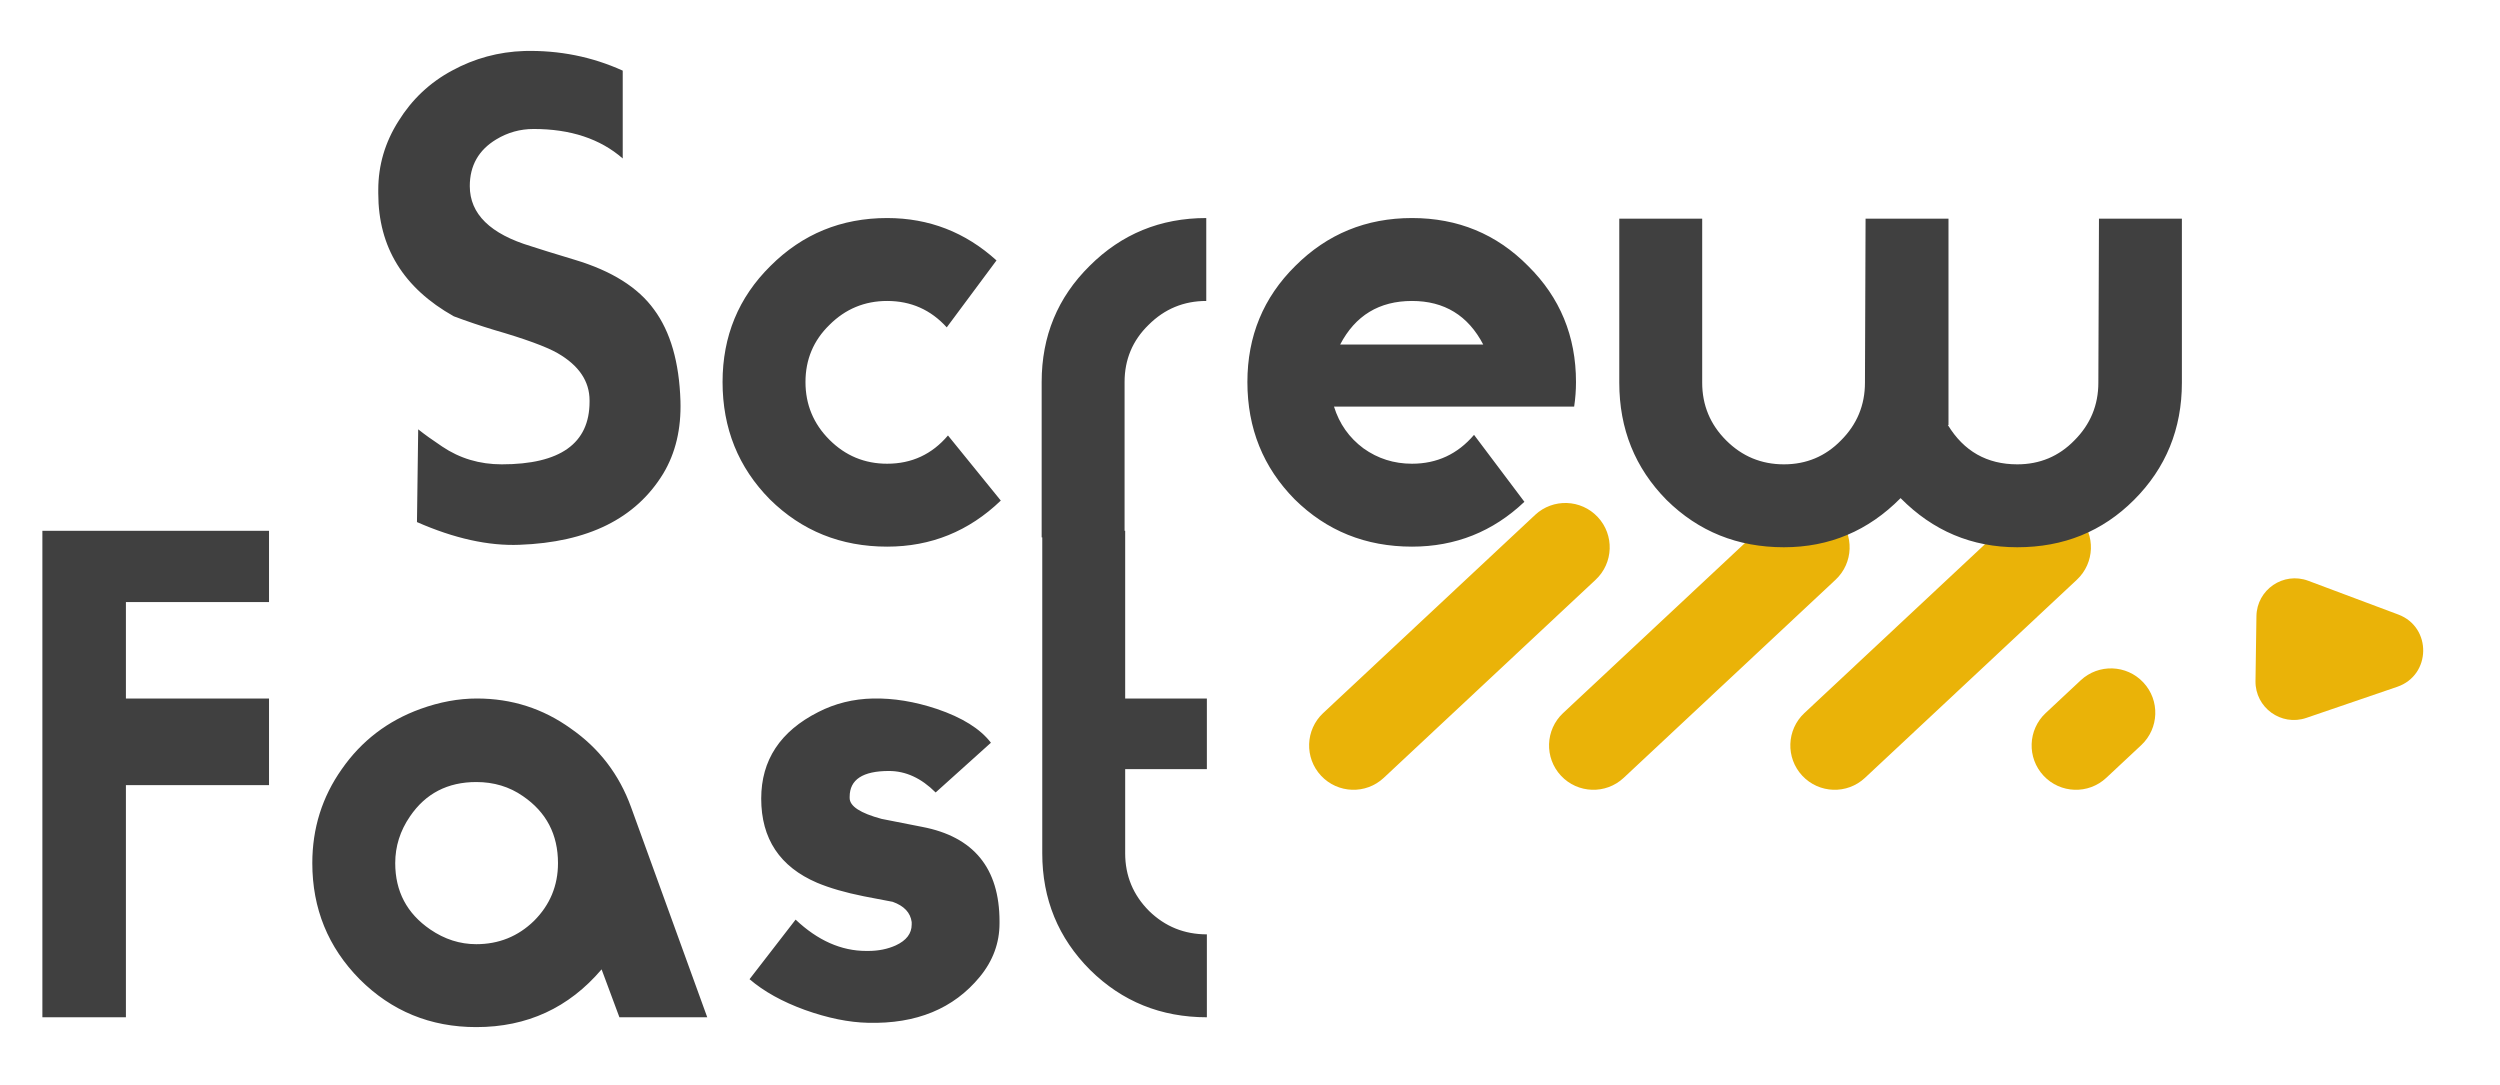
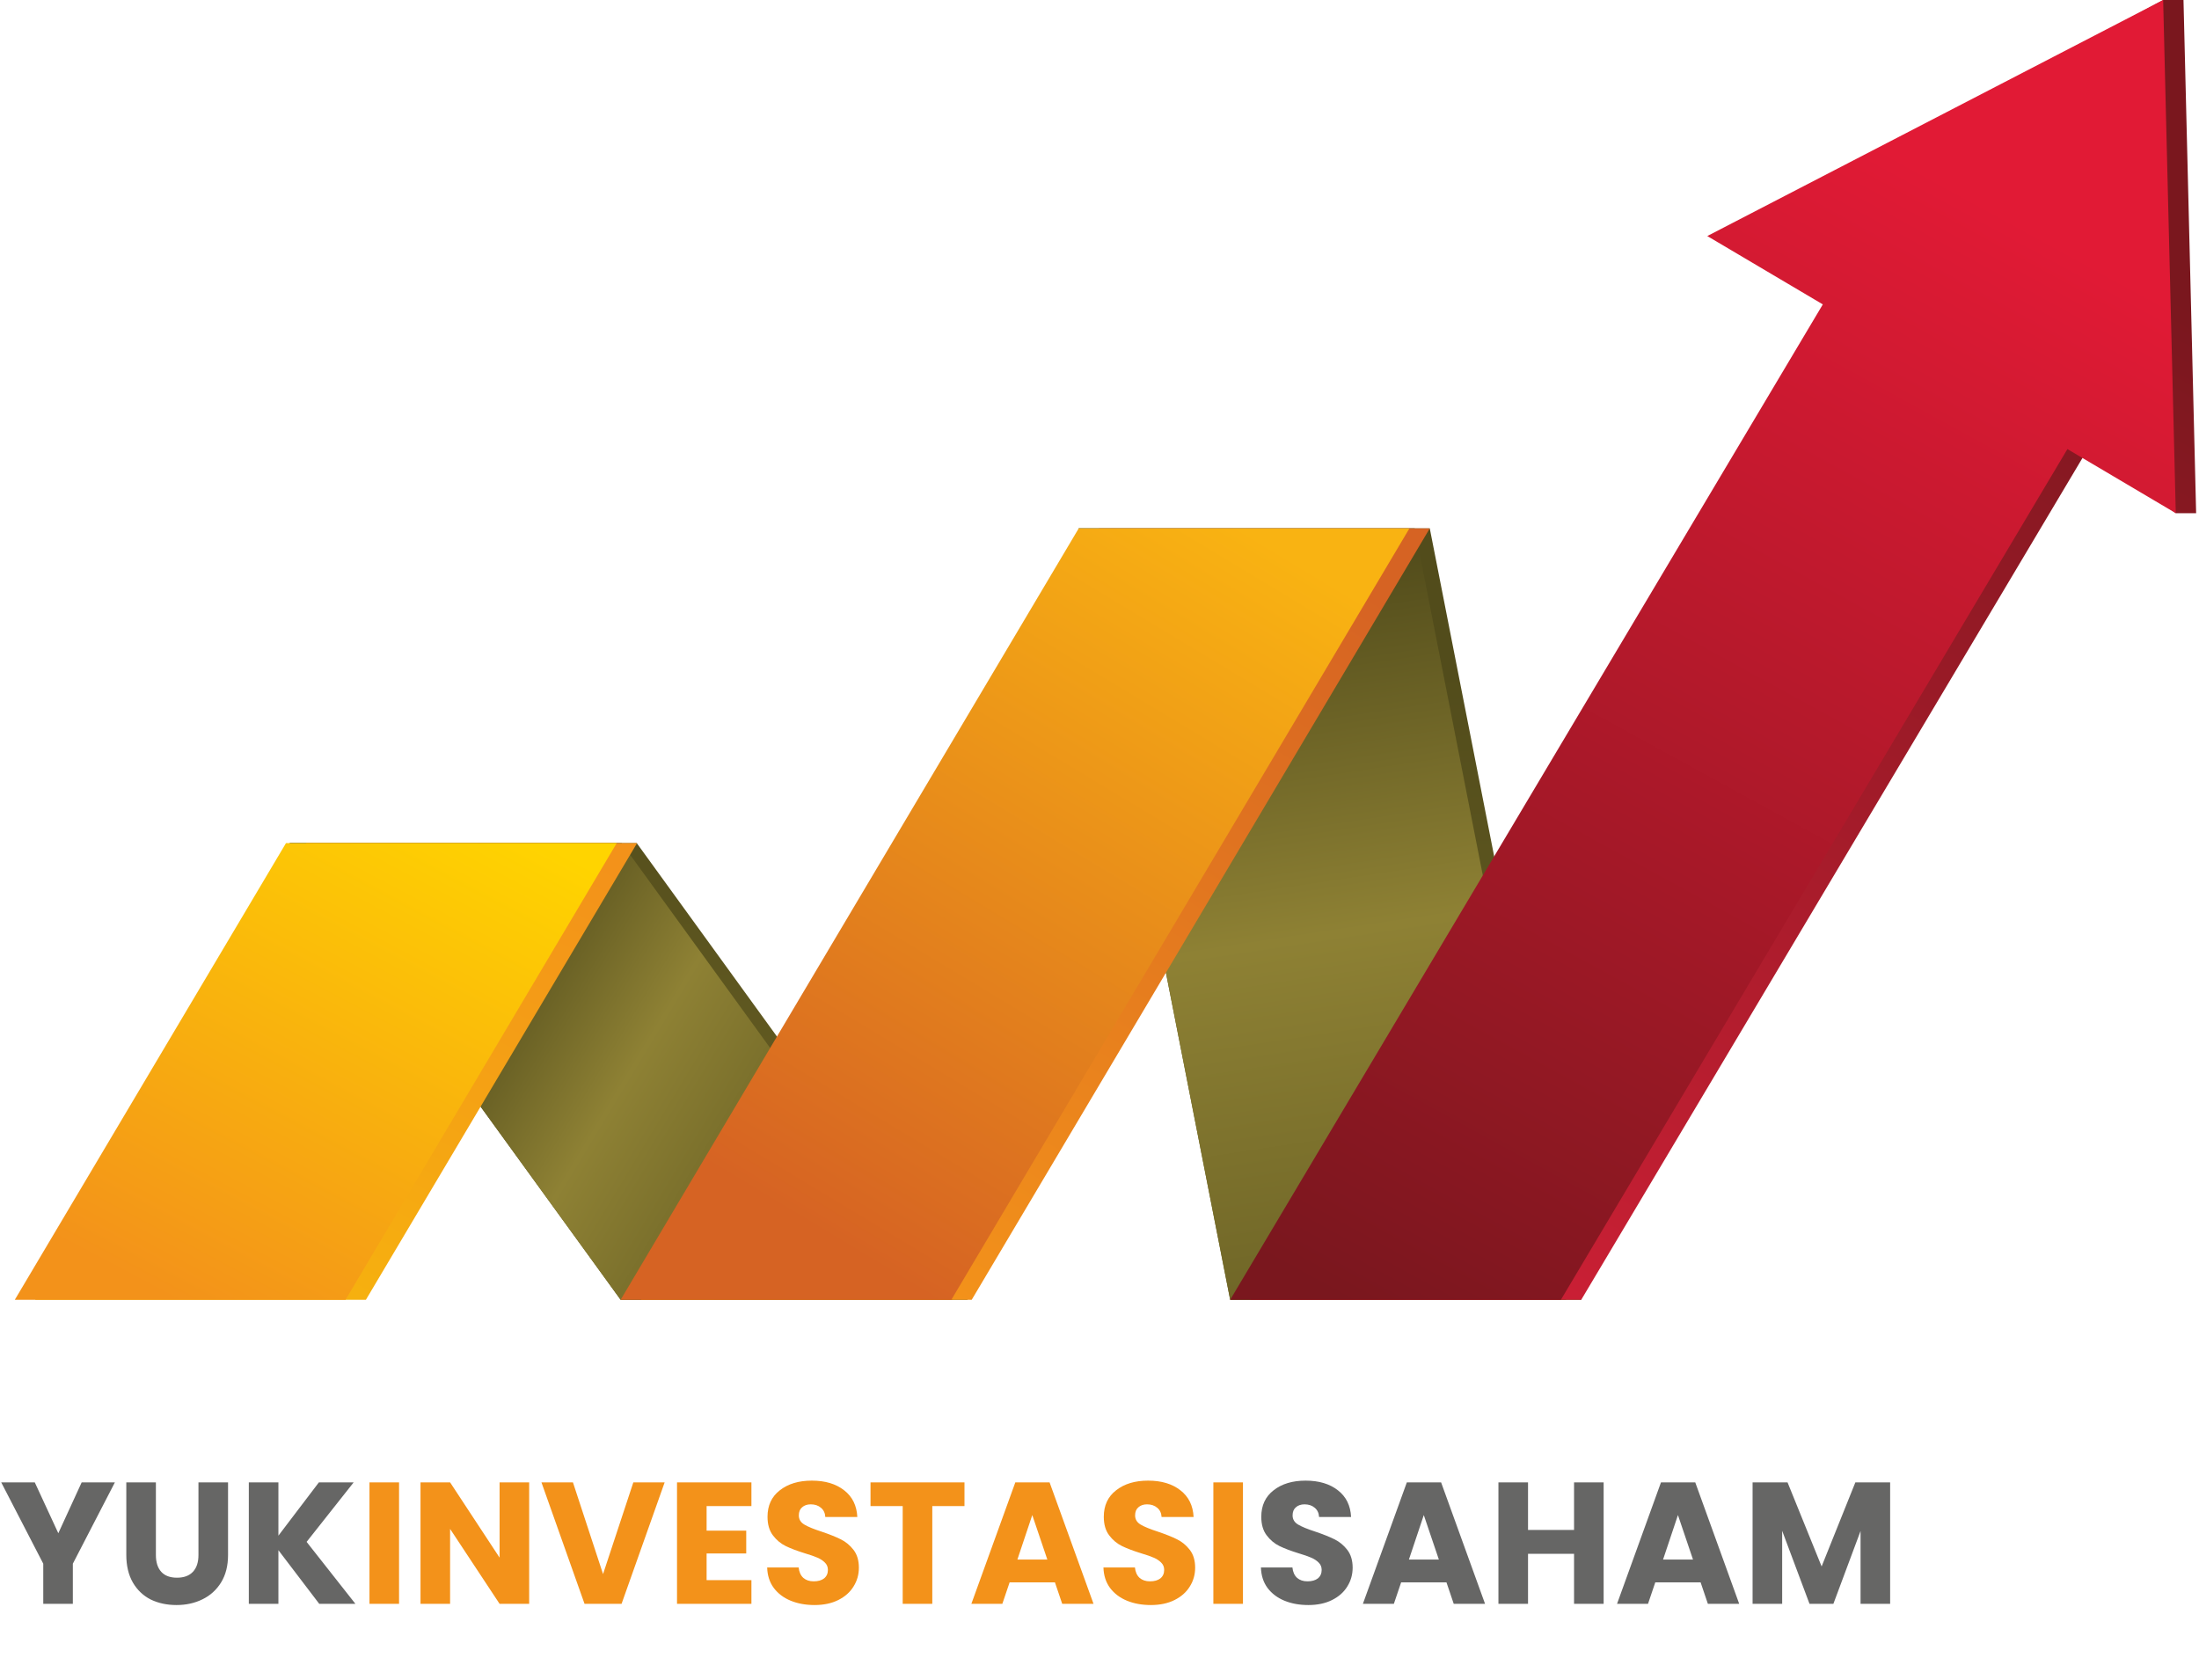
- <svg xmlns="http://www.w3.org/2000/svg" viewBox="0 0 521 226" width="521" height="226" style="height: 2.5rem;" fill="none">
-   <rect width="78.937" height="18.485" x="269" y="154.911" fill="#eab308" rx="9.242" transform="rotate(-43.075 269 154.911)" class="main-logo-screw-svg" />
-   <rect width="78.937" height="18.485" x="319" y="154.911" fill="#eab308" rx="9.242" transform="rotate(-43.075 319 154.911)" class="main-logo-screw-svg" />
-   <rect width="78.937" height="18.485" x="369.285" y="154.911" fill="#eab308" rx="9.242" transform="rotate(-43.075 369.285 154.911)" class="main-logo-screw-svg" />
-   <rect width="28.464" height="18.485" x="419.57" y="154.911" fill="#eab308" rx="9.242" transform="rotate(-43.075 419.57 154.911)" class="main-logo-screw-svg" />
-   <path fill="#eab308" class="main-logo-screw-svg" d="M499.804 128.068c7.03 2.636 6.885 12.63-.219 15.061l-18.951 6.483c-5.238 1.792-10.669-2.15-10.589-7.686l.196-13.514c.081-5.535 5.624-9.318 10.808-7.374l18.755 7.03Z" />
-   <path fill="#404040" class="main-logo-svg" d="M141.808 83.584c.171 5.803-1.024 10.837-3.584 15.104-5.717 9.387-15.701 14.336-29.952 14.848-6.485.256-13.61-1.323-21.376-4.736l.256-19.328c1.28 1.024 2.944 2.219 4.992 3.584 3.67 2.475 7.808 3.712 12.416 3.712 12.203 0 18.304-4.352 18.304-13.056v-.256c0-4.01-2.219-7.296-6.656-9.856-2.389-1.365-6.827-2.987-13.312-4.864a137.675 137.675 0 0 1-8.32-2.816c-10.496-5.888-15.744-14.421-15.744-25.6v-.768c0-5.12 1.408-9.899 4.224-14.336 2.816-4.523 6.528-8.021 11.136-10.496 4.693-2.56 9.728-3.925 15.104-4.096 7.253-.17 14.08 1.195 20.48 4.096v18.304c-4.693-4.096-10.88-6.144-18.56-6.144-2.816 0-5.419.725-7.808 2.176-3.67 2.219-5.504 5.461-5.504 9.728 0 5.803 4.267 9.984 12.8 12.544 1.536.512 4.565 1.45 9.088 2.816 7.68 2.304 13.184 5.76 16.512 10.368 3.413 4.608 5.248 10.965 5.504 19.072Zm66.758 20.736c-6.656 6.4-14.549 9.6-23.68 9.6-9.643 0-17.792-3.285-24.448-9.856-6.571-6.656-9.856-14.805-9.856-24.448 0-9.557 3.328-17.621 9.984-24.192 6.656-6.656 14.763-9.984 24.32-9.984 8.704 0 16.299 2.944 22.784 8.832l-10.368 13.952c-3.328-3.67-7.467-5.504-12.416-5.504-4.693 0-8.704 1.664-12.032 4.992-3.328 3.243-4.992 7.21-4.992 11.904 0 4.693 1.664 8.704 4.992 12.032 3.328 3.328 7.339 4.992 12.032 4.992 5.12 0 9.344-1.963 12.672-5.888l11.008 13.568Zm42.82-41.6c-4.693 0-8.704 1.664-12.032 4.992-3.328 3.243-4.992 7.21-4.992 11.904V112h-17.28V79.616c0-9.557 3.328-17.621 9.984-24.192 6.656-6.656 14.763-9.984 24.32-9.984v17.28Zm77.051 16.896a34.47 34.47 0 0 1-.384 5.12h-50.048c1.109 3.584 3.157 6.485 6.144 8.704 2.987 2.133 6.357 3.2 10.112 3.2 5.205 0 9.515-2.005 12.928-6.016l10.496 13.952c-6.571 6.229-14.379 9.344-23.424 9.344-9.643 0-17.792-3.285-24.448-9.856-6.571-6.656-9.856-14.805-9.856-24.448 0-9.557 3.328-17.621 9.984-24.192 6.656-6.656 14.763-9.984 24.32-9.984s17.621 3.328 24.192 9.984c6.656 6.57 9.984 14.635 9.984 24.192Zm-19.328-7.808c-3.157-6.059-8.107-9.088-14.848-9.088-6.827 0-11.819 3.03-14.976 9.088h29.824Zm145.596 7.936c0 9.643-3.328 17.792-9.984 24.448-6.571 6.571-14.677 9.856-24.32 9.856-9.472 0-17.579-3.413-24.32-10.24-6.741 6.827-14.848 10.24-24.32 10.24-9.643 0-17.792-3.285-24.448-9.856-6.571-6.656-9.856-14.805-9.856-24.448V45.568h17.28v34.176c0 4.693 1.664 8.704 4.992 12.032 3.328 3.328 7.339 4.992 12.032 4.992s8.661-1.664 11.904-4.992c3.328-3.328 4.992-7.339 4.992-12.032l.128-34.176h17.28v43.008h-.128c3.328 5.461 8.149 8.192 14.464 8.192 4.693 0 8.661-1.664 11.904-4.992 3.328-3.328 4.992-7.339 4.992-12.032l.128-34.176h17.28v34.176Z" />
-   <path fill="#404040" class="main-logo-svg" d="M56.064 163.616H26.24V212H8.832V110.624h47.232v14.848H26.24v20.096h29.824v18.048ZM147.389 212h-18.304l-3.712-9.984c-6.827 8.021-15.531 12.032-26.112 12.032-9.557 0-17.664-3.328-24.32-9.984-6.57-6.656-9.856-14.72-9.856-24.192 0-7.253 2.048-13.781 6.144-19.584 4.096-5.888 9.557-10.069 16.384-12.544 4.01-1.451 7.936-2.176 11.776-2.176 7.253 0 13.781 2.091 19.584 6.272 5.888 4.096 10.069 9.557 12.544 16.384L147.389 212Zm-31.104-32.128c0-5.973-2.432-10.624-7.296-13.952-2.816-1.963-6.059-2.944-9.728-2.944-5.973 0-10.581 2.389-13.824 7.168-2.048 2.987-3.072 6.229-3.072 9.728 0 5.888 2.432 10.496 7.296 13.824 2.987 2.048 6.187 3.072 9.6 3.072 4.693 0 8.704-1.621 12.032-4.864 3.328-3.328 4.992-7.339 4.992-12.032Zm92.015 12.544c0 4.096-1.365 7.808-4.096 11.136-5.461 6.656-13.227 9.856-23.296 9.6-4.011-.085-8.405-.981-13.184-2.688-4.693-1.707-8.533-3.84-11.52-6.4l9.6-12.416c4.608 4.352 9.515 6.528 14.72 6.528h.384c2.133 0 4.053-.384 5.76-1.152 2.219-1.024 3.328-2.475 3.328-4.352v-.512c-.256-1.963-1.579-3.371-3.968-4.224-.939-.171-2.944-.555-6.016-1.152-3.84-.768-7.083-1.707-9.728-2.816-7.765-3.328-11.648-9.173-11.648-17.536 0-8.021 3.968-14.037 11.904-18.048 3.499-1.792 7.296-2.731 11.392-2.816 4.267-.085 8.704.64 13.312 2.176 5.291 1.792 9.045 4.139 11.264 7.04l-11.52 10.368c-2.987-2.987-6.229-4.48-9.728-4.48-5.461 0-8.192 1.792-8.192 5.376v.256c0 1.707 2.219 3.157 6.656 4.352.341.085 3.157.64 8.448 1.664 10.752 2.048 16.128 8.619 16.128 19.712v.384ZM251.511 212c-9.557 0-17.664-3.285-24.32-9.856-6.656-6.656-9.984-14.763-9.984-24.32v-67.2h17.28v34.944h17.024v14.72h-17.024v17.536c0 4.693 1.664 8.704 4.992 12.032 3.328 3.243 7.339 4.864 12.032 4.864V212Z" />
-   <style>
-     [data-theme="dark"] .main-logo-svg {
-       fill: #d4d4d4;
-     }
-     [data-theme="dark"] .main-logo-screw-svg {
-       fill: #facc15;
-     }
- </style>
+ <svg xmlns="http://www.w3.org/2000/svg" width="305" height="233" viewBox="0 0 305 233" fill="none">
+   <path d="M219.317 180.283H170.623L149.613 73.289H198.309L219.317 180.283Z" fill="url(#paint0_linear_7_318)" />
+   <path d="M134.233 180.283H86.08L40.165 116.943H88.319L134.233 180.283Z" fill="url(#paint1_linear_7_318)" />
+   <path d="M217.225 180.283H170.623L149.613 73.289H196.217L217.225 180.283Z" fill="url(#paint2_linear_7_318)" />
+   <path d="M132.14 180.283H86.08L40.165 116.943H86.225L132.14 180.283Z" fill="url(#paint3_linear_7_318)" />
+   <path d="M15.936 205.607L10.104 216.887V222.455H6V216.887L0.168 205.607H4.824L8.088 212.663L11.328 205.607H15.936ZM21.622 205.607V215.687C21.622 216.695 21.87 217.471 22.366 218.015C22.862 218.559 23.59 218.831 24.55 218.831C25.51 218.831 26.246 218.559 26.758 218.015C27.27 217.471 27.526 216.695 27.526 215.687V205.607H31.63V215.663C31.63 217.167 31.31 218.439 30.67 219.479C30.03 220.519 29.166 221.303 28.078 221.831C27.006 222.359 25.806 222.623 24.478 222.623C23.15 222.623 21.958 222.367 20.902 221.855C19.862 221.327 19.038 220.543 18.43 219.503C17.822 218.447 17.518 217.167 17.518 215.663V205.607H21.622ZM44.279 222.455L38.615 215.015V222.455H34.511V205.607H38.615V212.999L44.231 205.607H49.055L42.527 213.863L49.295 222.455H44.279ZM181.467 222.623C180.235 222.623 179.131 222.423 178.155 222.023C177.179 221.623 176.395 221.031 175.803 220.247C175.227 219.463 174.923 218.519 174.891 217.415H179.259C179.323 218.039 179.539 218.519 179.907 218.855C180.275 219.175 180.755 219.335 181.347 219.335C181.955 219.335 182.435 219.199 182.787 218.927C183.139 218.639 183.315 218.247 183.315 217.751C183.315 217.335 183.171 216.991 182.883 216.719C182.611 216.447 182.267 216.223 181.851 216.047C181.451 215.871 180.875 215.671 180.123 215.447C179.035 215.111 178.147 214.775 177.459 214.439C176.771 214.103 176.179 213.607 175.683 212.951C175.187 212.295 174.939 211.439 174.939 210.383C174.939 208.815 175.507 207.591 176.643 206.711C177.779 205.815 179.259 205.367 181.083 205.367C182.939 205.367 184.435 205.815 185.571 206.711C186.707 207.591 187.315 208.823 187.395 210.407H182.955C182.923 209.863 182.723 209.439 182.355 209.135C181.987 208.815 181.515 208.655 180.939 208.655C180.443 208.655 180.043 208.791 179.739 209.063C179.435 209.319 179.283 209.695 179.283 210.191C179.283 210.735 179.539 211.159 180.051 211.463C180.563 211.767 181.363 212.095 182.451 212.447C183.539 212.815 184.419 213.167 185.091 213.503C185.779 213.839 186.371 214.327 186.867 214.967C187.363 215.607 187.611 216.431 187.611 217.439C187.611 218.399 187.363 219.271 186.867 220.055C186.387 220.839 185.683 221.463 184.755 221.927C183.827 222.391 182.731 222.623 181.467 222.623ZM200.624 219.479H194.336L193.328 222.455H189.032L195.128 205.607H199.88L205.976 222.455H201.632L200.624 219.479ZM199.568 216.311L197.48 210.143L195.416 216.311H199.568ZM222.424 205.607V222.455H218.32V215.519H211.936V222.455H207.832V205.607H211.936V212.207H218.32V205.607H222.424ZM235.874 219.479H229.586L228.578 222.455H224.282L230.378 205.607H235.13L241.226 222.455H236.882L235.874 219.479ZM234.818 216.311L232.73 210.143L230.666 216.311H234.818ZM262.162 205.607V222.455H258.058V212.351L254.29 222.455H250.978L247.186 212.327V222.455H243.082V205.607H247.93L252.658 217.271L257.338 205.607H262.162Z" fill="#666665" />
+   <path d="M55.35 205.607V222.455H51.246V205.607H55.35ZM73.396 222.455H69.292L62.428 212.063V222.455H58.324V205.607H62.428L69.292 216.047V205.607H73.396V222.455ZM92.187 205.607L86.211 222.455H81.075L75.099 205.607H79.467L83.643 218.327L87.843 205.607H92.187ZM98.006 208.895V212.303H103.502V215.471H98.006V219.167H104.222V222.455H93.902V205.607H104.222V208.895H98.006ZM112.982 222.623C111.75 222.623 110.646 222.423 109.67 222.023C108.694 221.623 107.91 221.031 107.318 220.247C106.742 219.463 106.438 218.519 106.406 217.415H110.774C110.838 218.039 111.054 218.519 111.422 218.855C111.79 219.175 112.27 219.335 112.862 219.335C113.47 219.335 113.95 219.199 114.302 218.927C114.654 218.639 114.83 218.247 114.83 217.751C114.83 217.335 114.686 216.991 114.398 216.719C114.126 216.447 113.782 216.223 113.366 216.047C112.966 215.871 112.39 215.671 111.638 215.447C110.55 215.111 109.662 214.775 108.974 214.439C108.286 214.103 107.694 213.607 107.198 212.951C106.702 212.295 106.454 211.439 106.454 210.383C106.454 208.815 107.022 207.591 108.158 206.711C109.294 205.815 110.774 205.367 112.598 205.367C114.454 205.367 115.95 205.815 117.086 206.711C118.222 207.591 118.83 208.823 118.91 210.407H114.47C114.438 209.863 114.238 209.439 113.87 209.135C113.502 208.815 113.03 208.655 112.454 208.655C111.958 208.655 111.558 208.791 111.254 209.063C110.95 209.319 110.798 209.695 110.798 210.191C110.798 210.735 111.054 211.159 111.566 211.463C112.078 211.767 112.878 212.095 113.966 212.447C115.054 212.815 115.934 213.167 116.606 213.503C117.294 213.839 117.886 214.327 118.382 214.967C118.878 215.607 119.126 216.431 119.126 217.439C119.126 218.399 118.878 219.271 118.382 220.055C117.902 220.839 117.198 221.463 116.27 221.927C115.342 222.391 114.246 222.623 112.982 222.623ZM133.772 205.607V208.895H129.308V222.455H125.204V208.895H120.74V205.607H133.772ZM146.32 219.479H140.032L139.024 222.455H134.728L140.824 205.607H145.576L151.672 222.455H147.328L146.32 219.479ZM145.264 216.311L143.176 210.143L141.112 216.311H145.264ZM159.623 222.623C158.391 222.623 157.287 222.423 156.311 222.023C155.335 221.623 154.551 221.031 153.959 220.247C153.383 219.463 153.079 218.519 153.047 217.415H157.415C157.479 218.039 157.695 218.519 158.063 218.855C158.431 219.175 158.911 219.335 159.503 219.335C160.111 219.335 160.591 219.199 160.943 218.927C161.295 218.639 161.471 218.247 161.471 217.751C161.471 217.335 161.327 216.991 161.039 216.719C160.767 216.447 160.423 216.223 160.007 216.047C159.607 215.871 159.031 215.671 158.279 215.447C157.191 215.111 156.303 214.775 155.615 214.439C154.927 214.103 154.335 213.607 153.839 212.951C153.343 212.295 153.095 211.439 153.095 210.383C153.095 208.815 153.663 207.591 154.799 206.711C155.935 205.815 157.415 205.367 159.239 205.367C161.095 205.367 162.591 205.815 163.727 206.711C164.863 207.591 165.471 208.823 165.551 210.407H161.111C161.079 209.863 160.879 209.439 160.511 209.135C160.143 208.815 159.671 208.655 159.095 208.655C158.599 208.655 158.199 208.791 157.895 209.063C157.591 209.319 157.439 209.695 157.439 210.191C157.439 210.735 157.695 211.159 158.207 211.463C158.719 211.767 159.519 212.095 160.607 212.447C161.695 212.815 162.575 213.167 163.247 213.503C163.935 213.839 164.527 214.327 165.023 214.967C165.519 215.607 165.767 216.431 165.767 217.439C165.767 218.399 165.519 219.271 165.023 220.055C164.543 220.839 163.839 221.463 162.911 221.927C161.983 222.391 160.887 222.623 159.623 222.623ZM172.397 205.607V222.455H168.293V205.607H172.397Z" fill="#F3921A" />
+   <path d="M134.776 180.283H88.903L152.437 73.289H198.309L134.776 180.283Z" fill="url(#paint4_linear_7_318)" />
+   <path d="M4.876 180.283H50.749L88.361 116.943H42.489L4.876 180.283Z" fill="url(#paint5_linear_7_318)" />
+   <path d="M304.603 71.179L302.849 5.14358e-05H300.027L239.623 32.74L255.648 42.22L173.445 180.283H219.317L289.572 62.288L301.779 71.179H304.603Z" fill="url(#paint6_linear_7_318)" />
+   <path d="M131.951 180.283H86.08L149.615 73.289H195.485L131.951 180.283Z" fill="url(#paint7_linear_7_318)" />
+   <path d="M2.053 180.283H47.924L85.537 116.943H39.665L2.053 180.283Z" fill="url(#paint8_linear_7_318)" />
+   <path d="M301.779 71.179L300.027 5.14358e-05L236.799 32.74L252.824 42.22L170.623 180.283H216.495L286.749 62.288L301.779 71.179Z" fill="url(#paint9_linear_7_318)" />
+   <defs>
+     <linearGradient id="paint0_linear_7_318" x1="187.946" y1="175.223" x2="182.132" y2="94.293" gradientUnits="userSpaceOnUse">
+       <stop stop-color="#6B6225" />
+       <stop offset="1" stop-color="#524C1B" />
+     </linearGradient>
+     <linearGradient id="paint1_linear_7_318" x1="89.618" y1="182.286" x2="83.805" y2="101.356" gradientUnits="userSpaceOnUse">
+       <stop stop-color="#6B6225" />
+       <stop offset="1" stop-color="#524C1B" />
+     </linearGradient>
+     <linearGradient id="paint2_linear_7_318" x1="176.172" y1="78.981" x2="192.255" y2="185.067" gradientUnits="userSpaceOnUse">
+       <stop stop-color="#524C1B" />
+       <stop offset="0.477" stop-color="#8E8134" />
+       <stop offset="1" stop-color="#6B6225" />
+     </linearGradient>
+     <linearGradient id="paint3_linear_7_318" x1="64.742" y1="135.698" x2="111.592" y2="163.957" gradientUnits="userSpaceOnUse">
+       <stop stop-color="#524C1B" />
+       <stop offset="0.477" stop-color="#8E8134" />
+       <stop offset="1" stop-color="#6B6225" />
+     </linearGradient>
+     <linearGradient id="paint4_linear_7_318" x1="116.863" y1="171.169" x2="175.703" y2="73.52" gradientUnits="userSpaceOnUse">
+       <stop stop-color="#F3921A" />
+       <stop offset="1" stop-color="#D66323" />
+     </linearGradient>
+     <linearGradient id="paint5_linear_7_318" x1="66.707" y1="110.667" x2="29.15" y2="181.609" gradientUnits="userSpaceOnUse">
+       <stop stop-color="#F3921A" />
+       <stop offset="1" stop-color="#F7B50D" />
+     </linearGradient>
+     <linearGradient id="paint6_linear_7_318" x1="283.527" y1="31.127" x2="198.841" y2="185.693" gradientUnits="userSpaceOnUse">
+       <stop stop-color="#7A171E" />
+       <stop offset="1" stop-color="#D02036" />
+     </linearGradient>
+     <linearGradient id="paint7_linear_7_318" x1="114.039" y1="171.169" x2="172.879" y2="73.52" gradientUnits="userSpaceOnUse">
+       <stop stop-color="#D66323" />
+       <stop offset="1" stop-color="#F9B312" />
+     </linearGradient>
+     <linearGradient id="paint8_linear_7_318" x1="63.883" y1="110.667" x2="26.326" y2="181.609" gradientUnits="userSpaceOnUse">
+       <stop stop-color="#FFD400" />
+       <stop offset="1" stop-color="#F3921A" />
+     </linearGradient>
+     <linearGradient id="paint9_linear_7_318" x1="280.703" y1="31.127" x2="196.017" y2="185.693" gradientUnits="userSpaceOnUse">
+       <stop stop-color="#E11A35" />
+       <stop offset="1" stop-color="#7A171E" />
+     </linearGradient>
+   </defs>
</svg>
